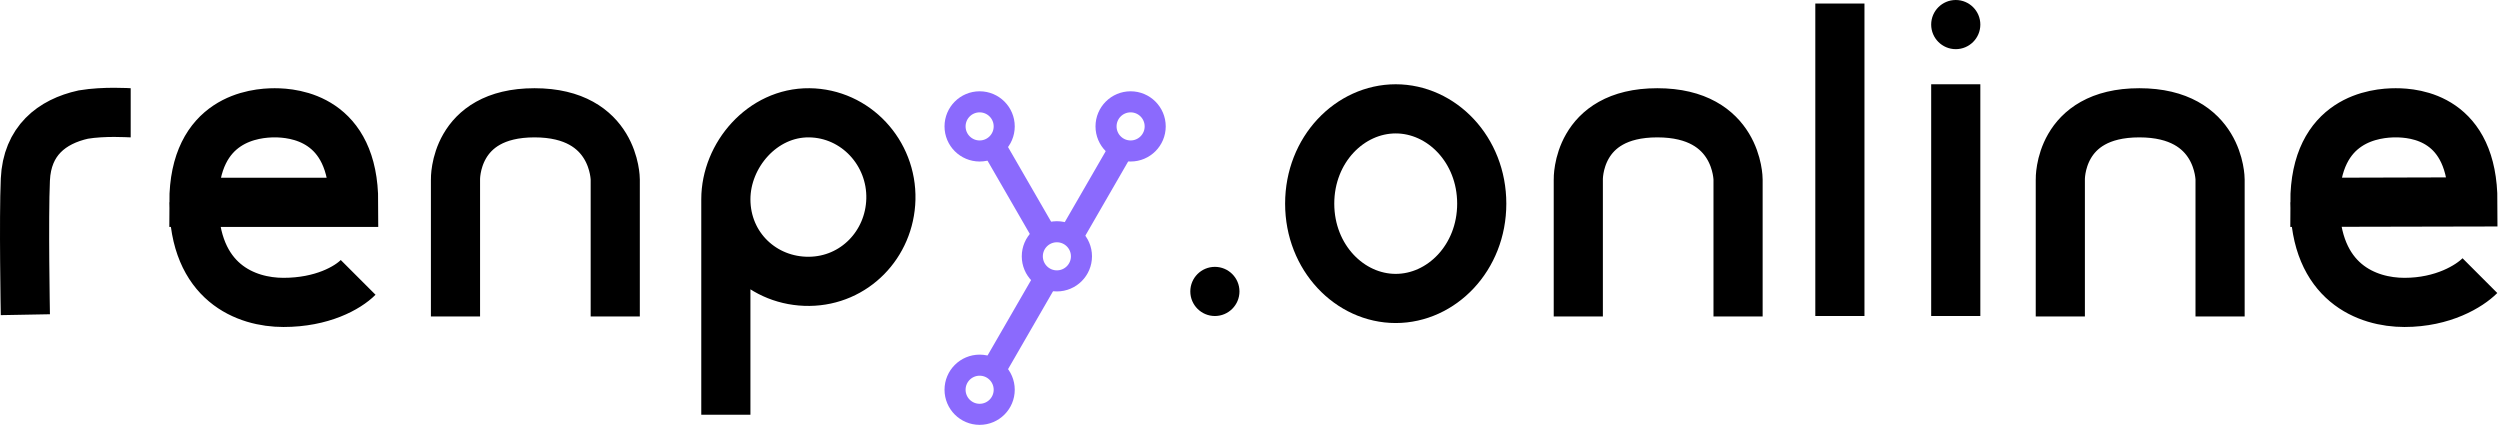
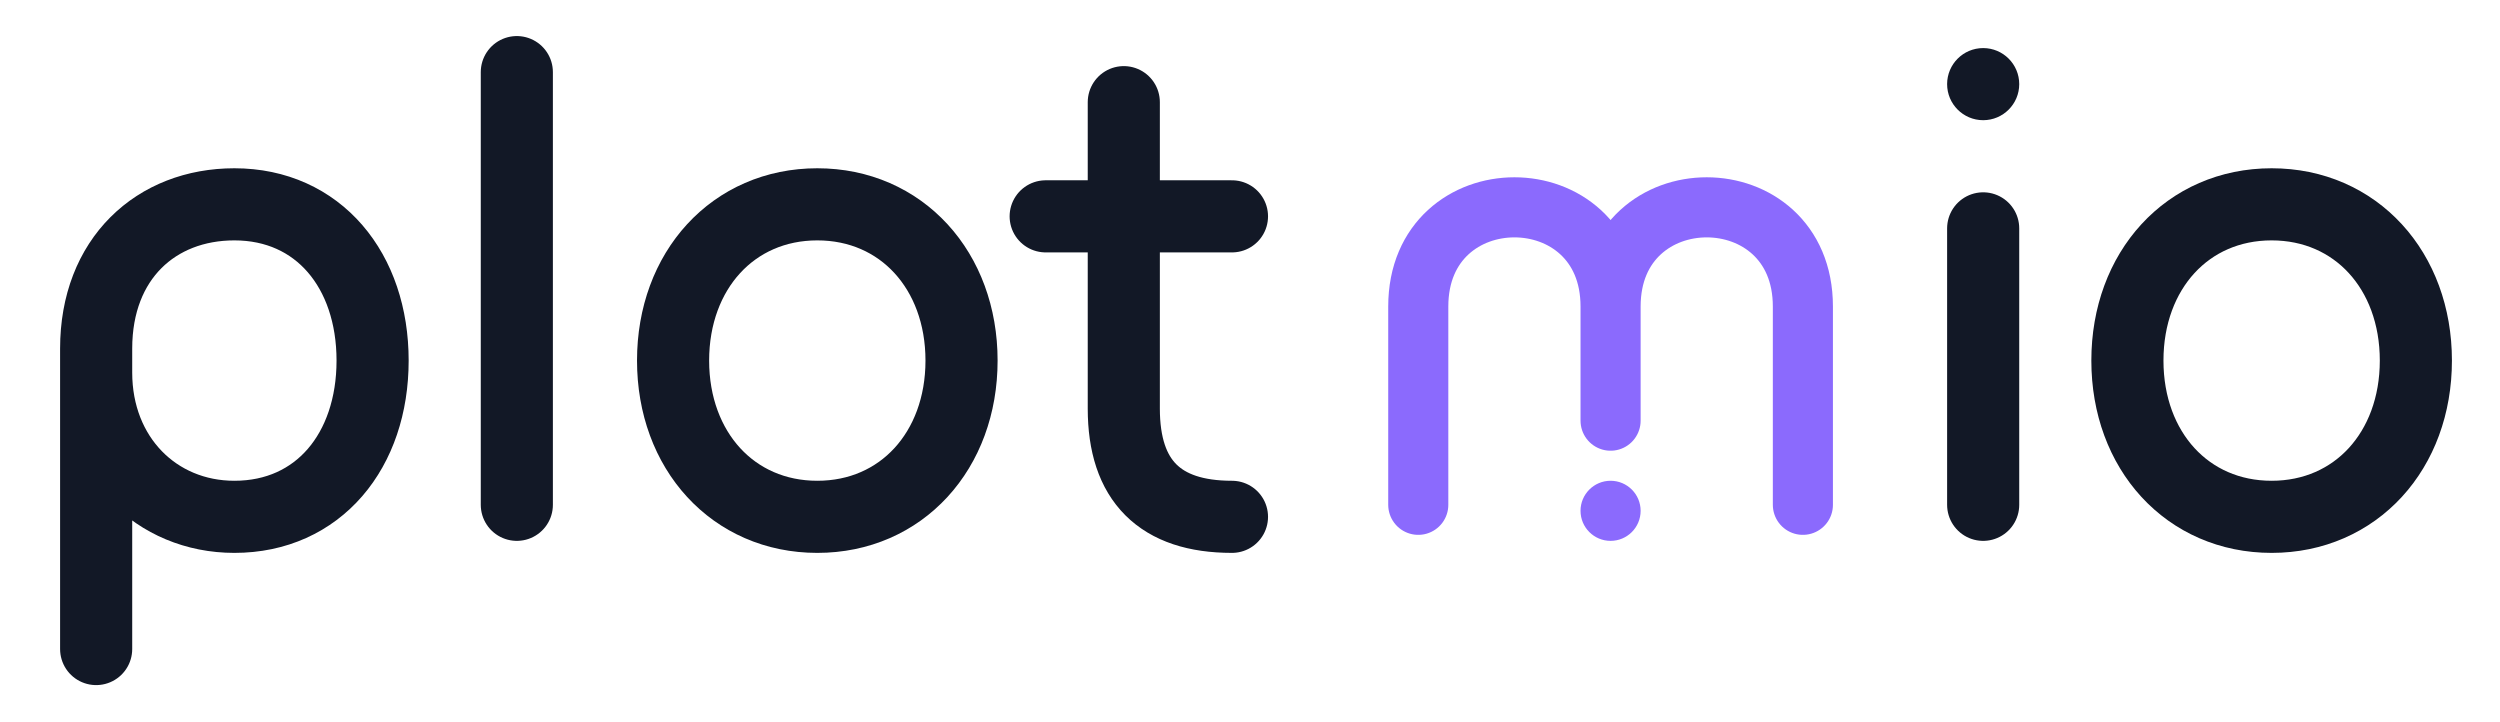
- <svg xmlns="http://www.w3.org/2000/svg" width="712" height="121" fill="none" viewBox="0 0 712 121">
-   <path stroke="#000" stroke-width="14" d="M7.222 89.625s-.5-27.5 0-38.5 7.5-16.5 16.5-18.5c6-1 13-.5 13.5-.5m92.5 58v-39s-.5-19 22.5-19 23 19 23 19v39m31.5 28V56.75m0 0c0-12.544 10.388-24.765 23.748-24.625 13.225.14 23.596 11.403 23.252 24.625-.335 12.872-10.377 23.24-23.252 23.375-13.013.137-23.748-9.9-23.748-23.375ZM102 79c-3 3-10.278 7.125-21.278 7.125-10.5 0-25.5-5.5-25.5-28.5m0 0c0-24 17.5-25.5 23-25.5s22.5 1.5 22.5 25.5h-45.5Zm394.278 32.5v-39s-.5-19 22.5-19 23 19 23 19v39m91.778 0v-39s-.5-19 22.5-19 23 19 23 19v39m74-11.625c-3 3-10.5 7.625-21.5 7.625-10.5 0-25.5-5.5-25.5-28.5m0 0c0-24 17.5-25.5 23-25.5s22 1.375 22 25.375c-6.5 0-38.5.125-45 .125Z" />
-   <circle cx="279" cy="36" r="7" stroke="#8B6AFD" stroke-width="6" />
-   <circle cx="322" cy="36" r="7" stroke="#8B6AFD" stroke-width="6" />
-   <circle cx="301" cy="73" r="7" stroke="#8B6AFD" stroke-width="6" />
-   <circle cx="279" cy="111" r="7" stroke="#8B6AFD" stroke-width="6" />
-   <path stroke="#8B6AFD" stroke-width="7" d="m281.969 107.009 15.449-26.759m6.551-11.241 15.449-26.759m-21 26.259L282.969 41.75" />
-   <circle cx="346" cy="83" r="7" fill="#000" />
-   <circle cx="557" cy="7" r="7" fill="#000" />
-   <path stroke="#000" stroke-width="14" d="M397.5 31c13.037 0 24.5 11.575 24.5 27s-11.463 27-24.5 27S373 73.425 373 58s11.463-27 24.5-27ZM524 90V1m33 89V24" />
+ <svg xmlns="http://www.w3.org/2000/svg" width="416" height="120" viewBox="0 0 416 120" fill="none" role="img" aria-labelledby="plotmio-title">
+   <g stroke="#121826" stroke-width="12" stroke-linecap="round" stroke-linejoin="round">
+     <path d="M16 108V58C16 43 26 34 39 34C53 34 62 45 62 60C62 75 53 86 39 86C26 86 16 76 16 62" />
+     <path d="M86 12V84" />
+     <path d="M160 60C160 75 150 86 136 86C122 86 112 75 112 60C112 45 122 34 136 34C150 34 160 45 160 60Z" />
+     <path d="M187 17V68C187 80 193 86 205 86M174 36H205" />
+     <path d="M330 38V84" />
+     <path d="M402 60C402 75 392 86 378 86C364 86 354 75 354 60C354 45 364 34 378 34C392 34 402 45 402 60Z" />
+   </g>
+   <circle cx="330" cy="14" r="6" fill="#121826" />
+   <g stroke="#8B6AFD" stroke-width="10" stroke-linecap="round" stroke-linejoin="round">
+     <path d="M236 84V51C236 29 268 29 268 51V70M268 51C268 29 300 29 300 51V84" />
+   </g>
+   <circle cx="268" cy="85" r="5" fill="#8B6AFD" />
</svg>
